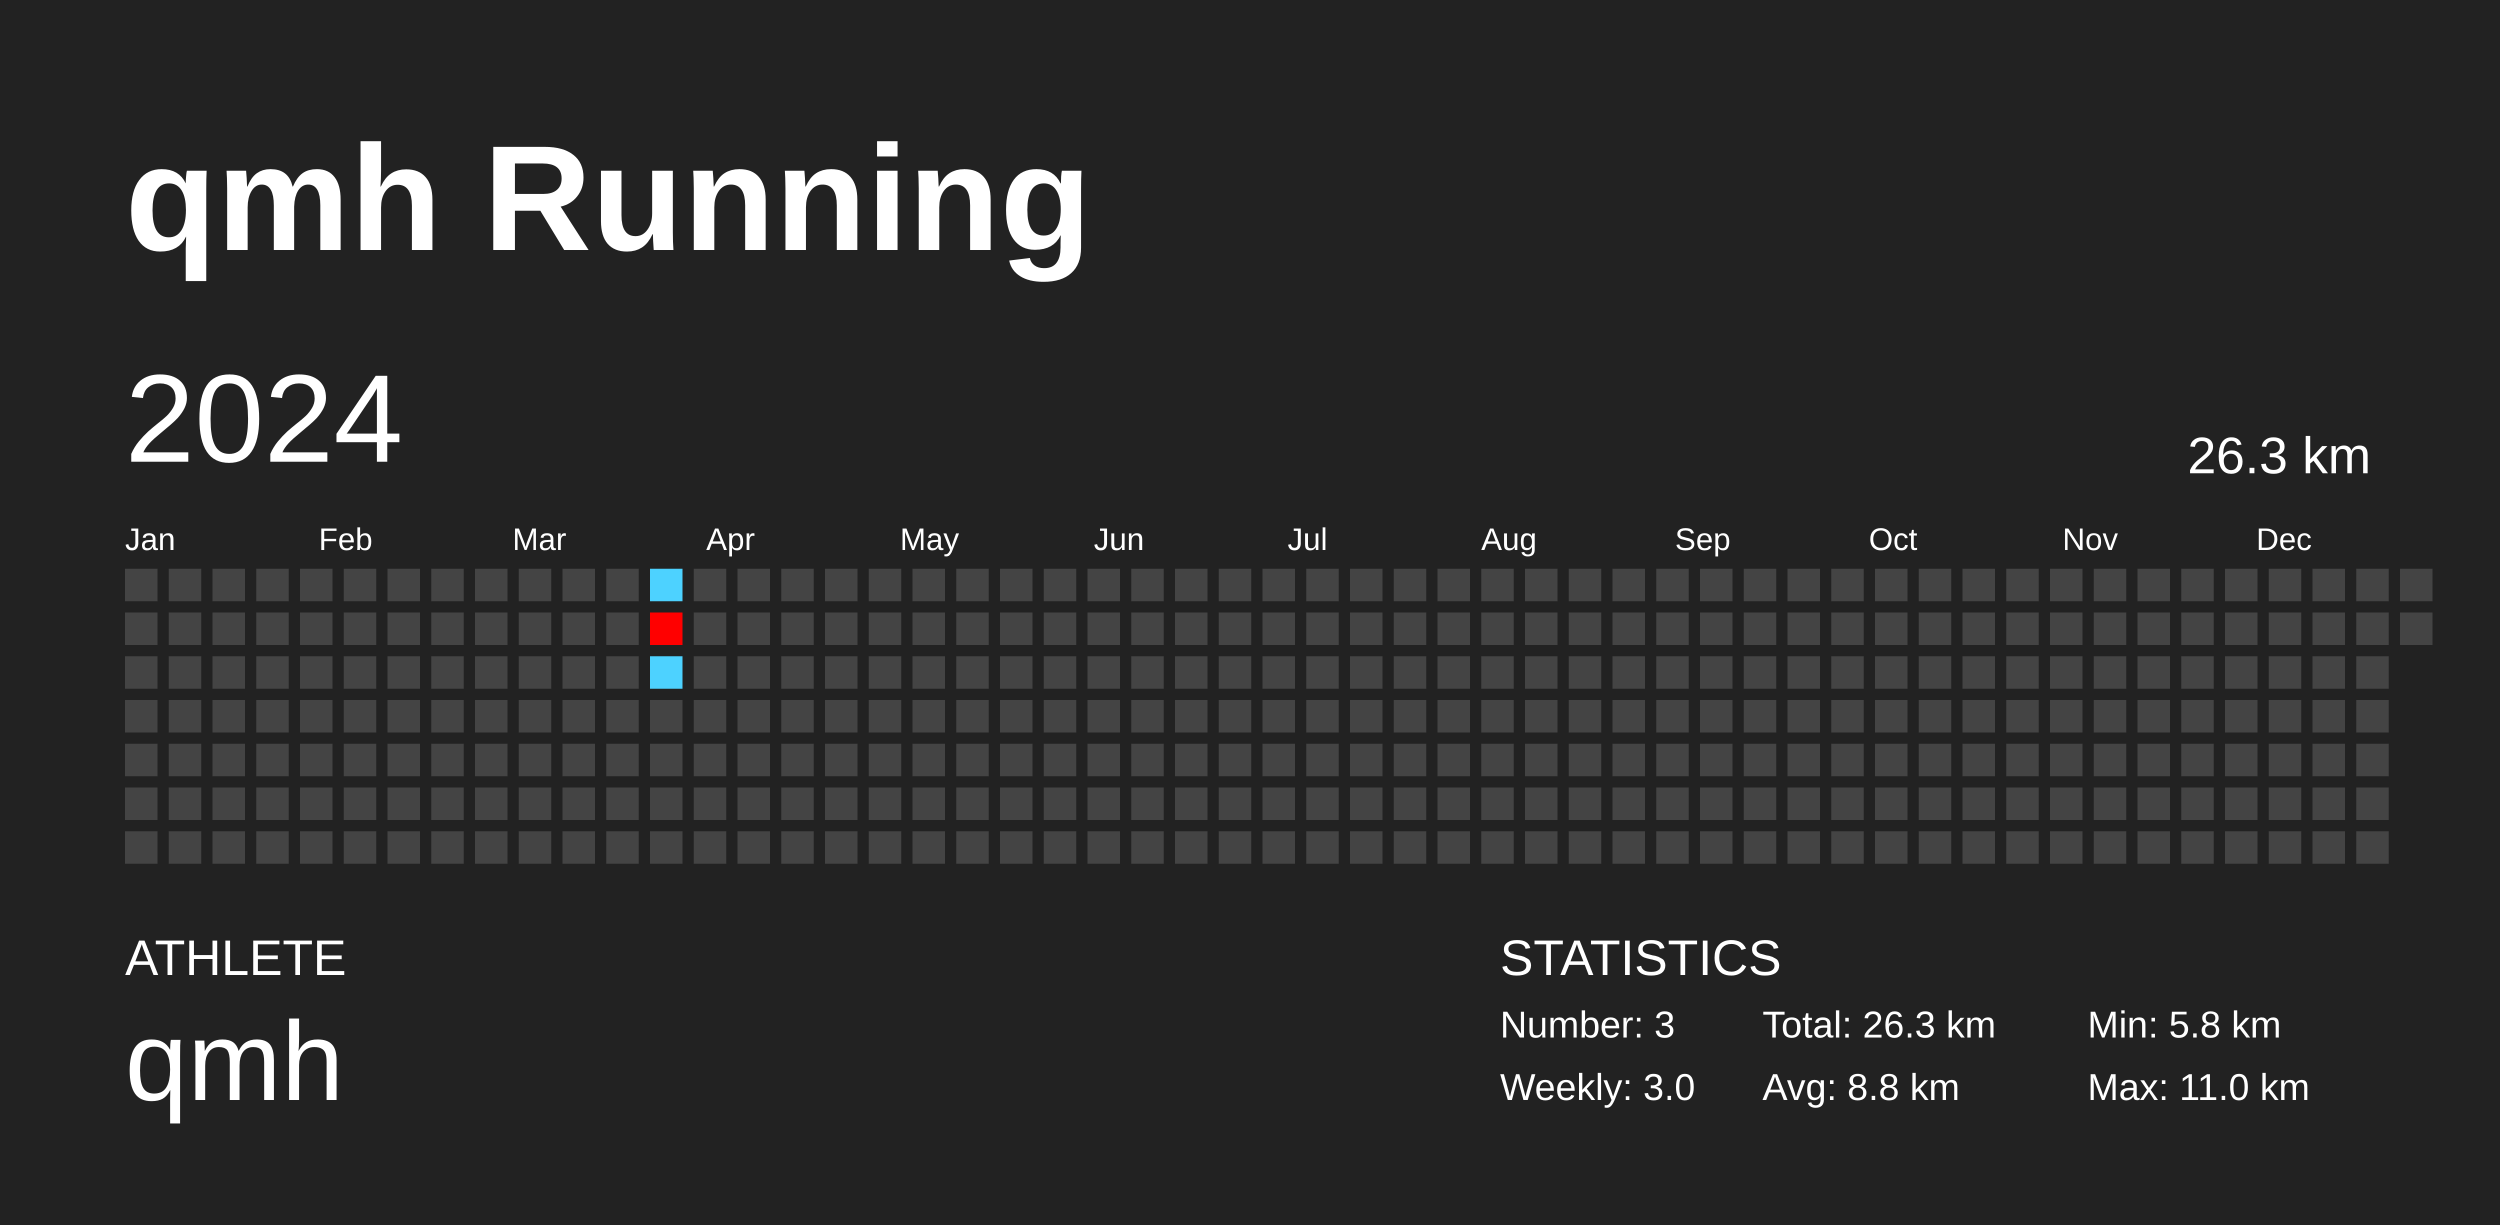
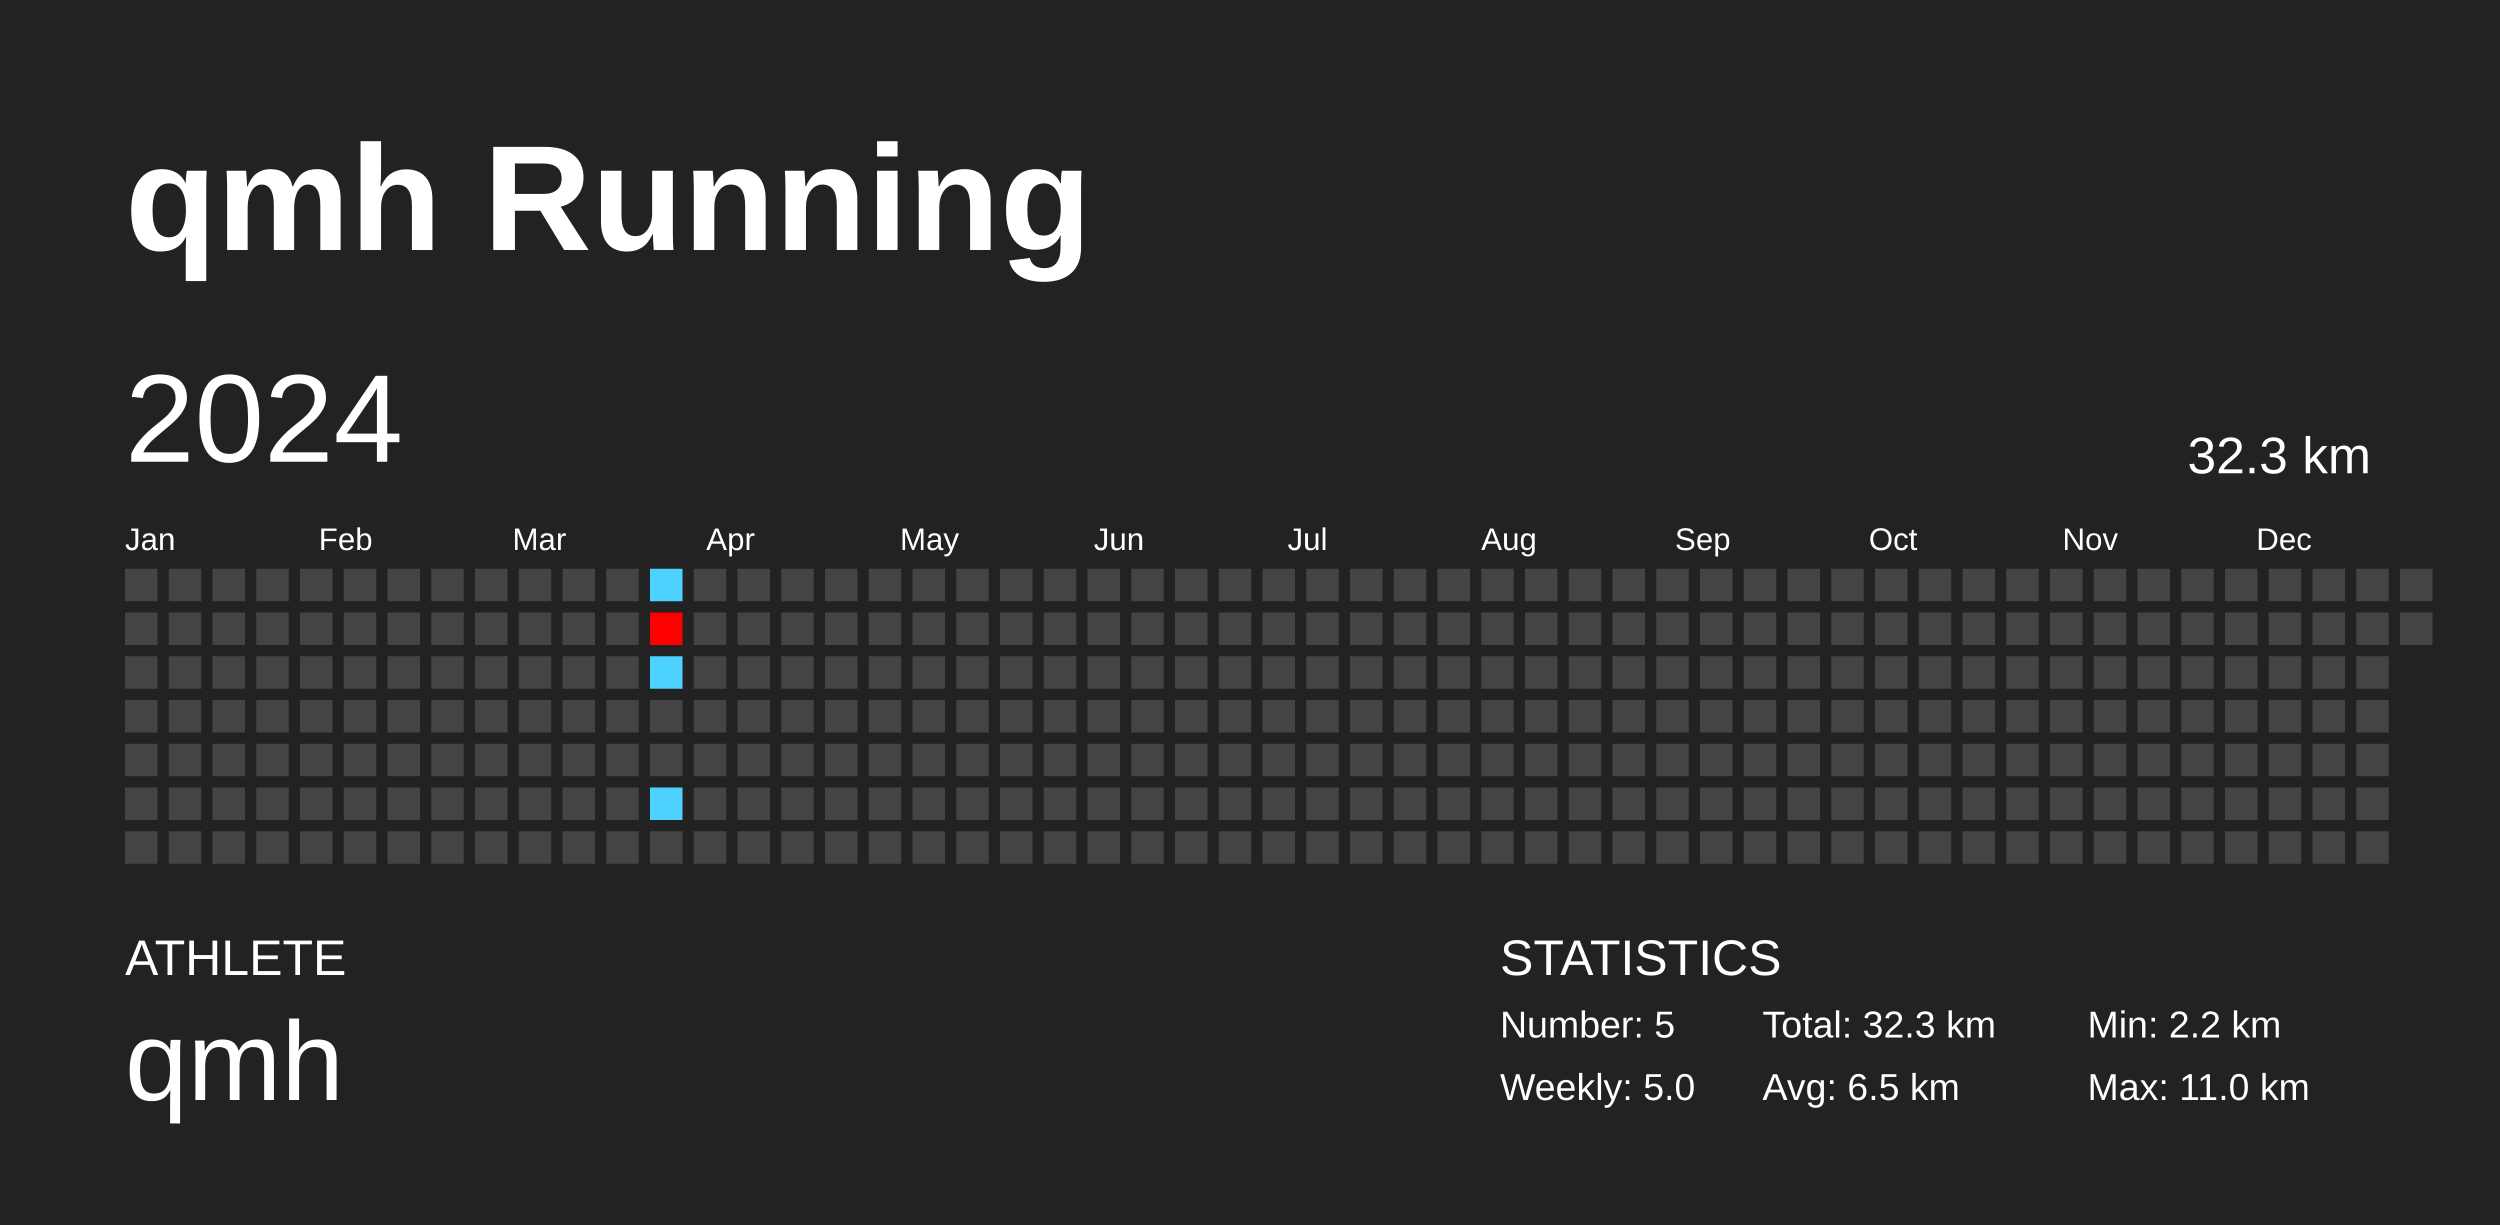
<svg xmlns="http://www.w3.org/2000/svg" baseProfile="full" height="98mm" version="1.1" viewBox="0,0,200,98" width="200mm">
  <defs />
  <rect fill="#222222" height="98" width="200" x="0" y="0" />
  <text fill="#FFFFFF" style="font-size:12px; font-family:Arial; font-weight:bold;" x="10" y="20">qmh Running</text>
  <text fill="#FFFFFF" style="font-size:4px; font-family:Arial" x="10" y="78">ATHLETE</text>
  <text fill="#FFFFFF" style="font-size:9px; font-family:Arial" x="10" y="88">qmh</text>
  <text fill="#FFFFFF" style="font-size:4px; font-family:Arial" x="120" y="78">STATISTICS</text>
-   <text fill="#FFFFFF" style="font-size:3px; font-family:Arial" x="120" y="83">Number: 3</text>
-   <text fill="#FFFFFF" style="font-size:3px; font-family:Arial" x="120" y="88">Weekly: 3.0</text>
-   <text fill="#FFFFFF" style="font-size:3px; font-family:Arial" x="141" y="83">Total: 26.3 km</text>
-   <text fill="#FFFFFF" style="font-size:3px; font-family:Arial" x="141" y="88">Avg: 8.8 km</text>
-   <text fill="#FFFFFF" style="font-size:3px; font-family:Arial" x="167" y="83">Min: 5.8 km</text>
+   <text fill="#FFFFFF" style="font-size:3px; font-family:Arial" x="120" y="83">Number: 5</text>
+   <text fill="#FFFFFF" style="font-size:3px; font-family:Arial" x="120" y="88">Weekly: 5.0</text>
+   <text fill="#FFFFFF" style="font-size:3px; font-family:Arial" x="141" y="83">Total: 32.3 km</text>
+   <text fill="#FFFFFF" style="font-size:3px; font-family:Arial" x="141" y="88">Avg: 6.5 km</text>
+   <text fill="#FFFFFF" style="font-size:3px; font-family:Arial" x="167" y="83">Min: 2.2 km</text>
  <text fill="#FFFFFF" style="font-size:3px; font-family:Arial" x="167" y="88">Max: 11.0 km</text>
  <text dominant-baseline="hanging" fill="#FFFFFF" style="font-size:10.0px; font-family:Arial;" x="10" y="30">2024</text>
-   <text dominant-baseline="hanging" fill="#FFFFFF" style="font-size:4.125px; font-family:Arial;" x="175" y="35">26.3 km</text>
+   <text dominant-baseline="hanging" fill="#FFFFFF" style="font-size:4.125px; font-family:Arial;" x="175" y="35">32.3 km</text>
  <text fill="#FFFFFF" style="font-size:2.5px; font-family:Arial" x="10.0" y="44">Jan</text>
  <text fill="#FFFFFF" style="font-size:2.5px; font-family:Arial" x="25.5" y="44">Feb</text>
  <text fill="#FFFFFF" style="font-size:2.5px; font-family:Arial" x="41.0" y="44">Mar</text>
  <text fill="#FFFFFF" style="font-size:2.5px; font-family:Arial" x="56.5" y="44">Apr</text>
  <text fill="#FFFFFF" style="font-size:2.5px; font-family:Arial" x="72.0" y="44">May</text>
  <text fill="#FFFFFF" style="font-size:2.5px; font-family:Arial" x="87.5" y="44">Jun</text>
  <text fill="#FFFFFF" style="font-size:2.5px; font-family:Arial" x="103.0" y="44">Jul</text>
  <text fill="#FFFFFF" style="font-size:2.5px; font-family:Arial" x="118.5" y="44">Aug</text>
  <text fill="#FFFFFF" style="font-size:2.5px; font-family:Arial" x="134.0" y="44">Sep</text>
  <text fill="#FFFFFF" style="font-size:2.5px; font-family:Arial" x="149.5" y="44">Oct</text>
  <text fill="#FFFFFF" style="font-size:2.5px; font-family:Arial" x="165.0" y="44">Nov</text>
  <text fill="#FFFFFF" style="font-size:2.5px; font-family:Arial" x="180.5" y="44">Dec</text>
  <rect fill="#444444" height="2.6" width="2.6" x="10.0" y="45.5" />
  <rect fill="#444444" height="2.6" width="2.6" x="10.0" y="49.0" />
  <rect fill="#444444" height="2.6" width="2.6" x="10.0" y="52.5" />
  <rect fill="#444444" height="2.6" width="2.6" x="10.0" y="56.0" />
  <rect fill="#444444" height="2.6" width="2.6" x="10.0" y="59.5" />
  <rect fill="#444444" height="2.6" width="2.6" x="10.0" y="63.0" />
  <rect fill="#444444" height="2.6" width="2.6" x="10.0" y="66.5" />
  <rect fill="#444444" height="2.6" width="2.6" x="13.5" y="45.5" />
  <rect fill="#444444" height="2.6" width="2.6" x="13.5" y="49.0" />
  <rect fill="#444444" height="2.6" width="2.6" x="13.5" y="52.5" />
  <rect fill="#444444" height="2.6" width="2.6" x="13.5" y="56.0" />
  <rect fill="#444444" height="2.6" width="2.6" x="13.5" y="59.5" />
  <rect fill="#444444" height="2.6" width="2.6" x="13.5" y="63.0" />
  <rect fill="#444444" height="2.6" width="2.6" x="13.5" y="66.5" />
  <rect fill="#444444" height="2.6" width="2.6" x="17.0" y="45.5" />
  <rect fill="#444444" height="2.6" width="2.6" x="17.0" y="49.0" />
  <rect fill="#444444" height="2.6" width="2.6" x="17.0" y="52.5" />
  <rect fill="#444444" height="2.6" width="2.6" x="17.0" y="56.0" />
  <rect fill="#444444" height="2.6" width="2.6" x="17.0" y="59.5" />
  <rect fill="#444444" height="2.6" width="2.6" x="17.0" y="63.0" />
  <rect fill="#444444" height="2.6" width="2.6" x="17.0" y="66.5" />
  <rect fill="#444444" height="2.6" width="2.6" x="20.5" y="45.5" />
  <rect fill="#444444" height="2.6" width="2.6" x="20.5" y="49.0" />
  <rect fill="#444444" height="2.6" width="2.6" x="20.5" y="52.5" />
  <rect fill="#444444" height="2.6" width="2.6" x="20.5" y="56.0" />
  <rect fill="#444444" height="2.6" width="2.6" x="20.5" y="59.5" />
  <rect fill="#444444" height="2.6" width="2.6" x="20.5" y="63.0" />
  <rect fill="#444444" height="2.6" width="2.6" x="20.5" y="66.5" />
  <rect fill="#444444" height="2.6" width="2.6" x="24.0" y="45.5" />
  <rect fill="#444444" height="2.6" width="2.6" x="24.0" y="49.0" />
  <rect fill="#444444" height="2.6" width="2.6" x="24.0" y="52.5" />
  <rect fill="#444444" height="2.6" width="2.6" x="24.0" y="56.0" />
  <rect fill="#444444" height="2.6" width="2.6" x="24.0" y="59.5" />
  <rect fill="#444444" height="2.6" width="2.6" x="24.0" y="63.0" />
  <rect fill="#444444" height="2.6" width="2.6" x="24.0" y="66.5" />
  <rect fill="#444444" height="2.6" width="2.6" x="27.5" y="45.5" />
  <rect fill="#444444" height="2.6" width="2.6" x="27.5" y="49.0" />
  <rect fill="#444444" height="2.6" width="2.6" x="27.5" y="52.5" />
  <rect fill="#444444" height="2.6" width="2.6" x="27.5" y="56.0" />
  <rect fill="#444444" height="2.6" width="2.6" x="27.5" y="59.5" />
  <rect fill="#444444" height="2.6" width="2.6" x="27.5" y="63.0" />
  <rect fill="#444444" height="2.6" width="2.6" x="27.5" y="66.5" />
  <rect fill="#444444" height="2.6" width="2.6" x="31.0" y="45.5" />
  <rect fill="#444444" height="2.6" width="2.6" x="31.0" y="49.0" />
  <rect fill="#444444" height="2.6" width="2.6" x="31.0" y="52.5" />
  <rect fill="#444444" height="2.6" width="2.6" x="31.0" y="56.0" />
  <rect fill="#444444" height="2.6" width="2.6" x="31.0" y="59.5" />
  <rect fill="#444444" height="2.6" width="2.6" x="31.0" y="63.0" />
  <rect fill="#444444" height="2.6" width="2.6" x="31.0" y="66.5" />
  <rect fill="#444444" height="2.6" width="2.6" x="34.5" y="45.5" />
  <rect fill="#444444" height="2.6" width="2.6" x="34.5" y="49.0" />
  <rect fill="#444444" height="2.6" width="2.6" x="34.5" y="52.5" />
  <rect fill="#444444" height="2.6" width="2.6" x="34.5" y="56.0" />
  <rect fill="#444444" height="2.6" width="2.6" x="34.5" y="59.5" />
  <rect fill="#444444" height="2.6" width="2.6" x="34.5" y="63.0" />
  <rect fill="#444444" height="2.6" width="2.6" x="34.5" y="66.5" />
  <rect fill="#444444" height="2.6" width="2.6" x="38.0" y="45.5" />
  <rect fill="#444444" height="2.6" width="2.6" x="38.0" y="49.0" />
  <rect fill="#444444" height="2.6" width="2.6" x="38.0" y="52.5" />
  <rect fill="#444444" height="2.6" width="2.6" x="38.0" y="56.0" />
  <rect fill="#444444" height="2.6" width="2.6" x="38.0" y="59.5" />
  <rect fill="#444444" height="2.6" width="2.6" x="38.0" y="63.0" />
  <rect fill="#444444" height="2.6" width="2.6" x="38.0" y="66.5" />
  <rect fill="#444444" height="2.6" width="2.6" x="41.5" y="45.5" />
  <rect fill="#444444" height="2.6" width="2.6" x="41.5" y="49.0" />
  <rect fill="#444444" height="2.6" width="2.6" x="41.5" y="52.5" />
  <rect fill="#444444" height="2.6" width="2.6" x="41.5" y="56.0" />
  <rect fill="#444444" height="2.6" width="2.6" x="41.5" y="59.5" />
  <rect fill="#444444" height="2.6" width="2.6" x="41.5" y="63.0" />
  <rect fill="#444444" height="2.6" width="2.6" x="41.5" y="66.5" />
  <rect fill="#444444" height="2.6" width="2.6" x="45.0" y="45.5" />
  <rect fill="#444444" height="2.6" width="2.6" x="45.0" y="49.0" />
  <rect fill="#444444" height="2.6" width="2.6" x="45.0" y="52.5" />
  <rect fill="#444444" height="2.6" width="2.6" x="45.0" y="56.0" />
  <rect fill="#444444" height="2.6" width="2.6" x="45.0" y="59.5" />
  <rect fill="#444444" height="2.6" width="2.6" x="45.0" y="63.0" />
  <rect fill="#444444" height="2.6" width="2.6" x="45.0" y="66.5" />
  <rect fill="#444444" height="2.6" width="2.6" x="48.5" y="45.5" />
  <rect fill="#444444" height="2.6" width="2.6" x="48.5" y="49.0" />
  <rect fill="#444444" height="2.6" width="2.6" x="48.5" y="52.5" />
  <rect fill="#444444" height="2.6" width="2.6" x="48.5" y="56.0" />
  <rect fill="#444444" height="2.6" width="2.6" x="48.5" y="59.5" />
  <rect fill="#444444" height="2.6" width="2.6" x="48.5" y="63.0" />
  <rect fill="#444444" height="2.6" width="2.6" x="48.5" y="66.5" />
  <rect fill="#4dd2ff" height="2.6" width="2.6" x="52.0" y="45.5" />
  <rect fill="#ff0000" height="2.6" width="2.6" x="52.0" y="49.0" />
  <rect fill="#4dd2ff" height="2.6" width="2.6" x="52.0" y="52.5" />
  <rect fill="#444444" height="2.6" width="2.6" x="52.0" y="56.0" />
  <rect fill="#444444" height="2.6" width="2.6" x="52.0" y="59.5" />
-   <rect fill="#444444" height="2.6" width="2.6" x="52.0" y="63.0" />
+   <rect fill="#4dd2ff" height="2.6" width="2.6" x="52.0" y="63.0" />
  <rect fill="#444444" height="2.6" width="2.6" x="52.0" y="66.5" />
  <rect fill="#444444" height="2.6" width="2.6" x="55.5" y="45.5" />
  <rect fill="#444444" height="2.6" width="2.6" x="55.5" y="49.0" />
  <rect fill="#444444" height="2.6" width="2.6" x="55.5" y="52.5" />
  <rect fill="#444444" height="2.6" width="2.6" x="55.5" y="56.0" />
  <rect fill="#444444" height="2.6" width="2.6" x="55.5" y="59.5" />
  <rect fill="#444444" height="2.6" width="2.6" x="55.5" y="63.0" />
  <rect fill="#444444" height="2.6" width="2.6" x="55.5" y="66.5" />
  <rect fill="#444444" height="2.6" width="2.6" x="59.0" y="45.5" />
  <rect fill="#444444" height="2.6" width="2.6" x="59.0" y="49.0" />
  <rect fill="#444444" height="2.6" width="2.6" x="59.0" y="52.5" />
  <rect fill="#444444" height="2.6" width="2.6" x="59.0" y="56.0" />
  <rect fill="#444444" height="2.6" width="2.6" x="59.0" y="59.5" />
  <rect fill="#444444" height="2.6" width="2.6" x="59.0" y="63.0" />
  <rect fill="#444444" height="2.6" width="2.6" x="59.0" y="66.5" />
  <rect fill="#444444" height="2.6" width="2.6" x="62.5" y="45.5" />
  <rect fill="#444444" height="2.6" width="2.6" x="62.5" y="49.0" />
  <rect fill="#444444" height="2.6" width="2.6" x="62.5" y="52.5" />
  <rect fill="#444444" height="2.6" width="2.6" x="62.5" y="56.0" />
  <rect fill="#444444" height="2.6" width="2.6" x="62.5" y="59.5" />
  <rect fill="#444444" height="2.6" width="2.6" x="62.5" y="63.0" />
  <rect fill="#444444" height="2.6" width="2.6" x="62.5" y="66.5" />
  <rect fill="#444444" height="2.6" width="2.6" x="66.0" y="45.5" />
  <rect fill="#444444" height="2.6" width="2.6" x="66.0" y="49.0" />
  <rect fill="#444444" height="2.6" width="2.6" x="66.0" y="52.5" />
  <rect fill="#444444" height="2.6" width="2.6" x="66.0" y="56.0" />
  <rect fill="#444444" height="2.6" width="2.6" x="66.0" y="59.5" />
  <rect fill="#444444" height="2.6" width="2.6" x="66.0" y="63.0" />
  <rect fill="#444444" height="2.6" width="2.6" x="66.0" y="66.5" />
  <rect fill="#444444" height="2.6" width="2.6" x="69.5" y="45.5" />
  <rect fill="#444444" height="2.6" width="2.6" x="69.5" y="49.0" />
  <rect fill="#444444" height="2.6" width="2.6" x="69.5" y="52.5" />
  <rect fill="#444444" height="2.6" width="2.6" x="69.5" y="56.0" />
  <rect fill="#444444" height="2.6" width="2.6" x="69.5" y="59.5" />
  <rect fill="#444444" height="2.6" width="2.6" x="69.5" y="63.0" />
  <rect fill="#444444" height="2.6" width="2.6" x="69.5" y="66.5" />
  <rect fill="#444444" height="2.6" width="2.6" x="73.0" y="45.5" />
  <rect fill="#444444" height="2.6" width="2.6" x="73.0" y="49.0" />
  <rect fill="#444444" height="2.6" width="2.6" x="73.0" y="52.5" />
  <rect fill="#444444" height="2.6" width="2.6" x="73.0" y="56.0" />
  <rect fill="#444444" height="2.6" width="2.6" x="73.0" y="59.5" />
  <rect fill="#444444" height="2.6" width="2.6" x="73.0" y="63.0" />
  <rect fill="#444444" height="2.6" width="2.6" x="73.0" y="66.5" />
  <rect fill="#444444" height="2.6" width="2.6" x="76.5" y="45.5" />
  <rect fill="#444444" height="2.6" width="2.6" x="76.5" y="49.0" />
  <rect fill="#444444" height="2.6" width="2.6" x="76.5" y="52.5" />
  <rect fill="#444444" height="2.6" width="2.6" x="76.5" y="56.0" />
  <rect fill="#444444" height="2.6" width="2.6" x="76.5" y="59.5" />
  <rect fill="#444444" height="2.6" width="2.6" x="76.5" y="63.0" />
  <rect fill="#444444" height="2.6" width="2.6" x="76.5" y="66.5" />
  <rect fill="#444444" height="2.6" width="2.6" x="80.0" y="45.5" />
  <rect fill="#444444" height="2.6" width="2.6" x="80.0" y="49.0" />
  <rect fill="#444444" height="2.6" width="2.6" x="80.0" y="52.5" />
  <rect fill="#444444" height="2.6" width="2.6" x="80.0" y="56.0" />
  <rect fill="#444444" height="2.6" width="2.6" x="80.0" y="59.5" />
  <rect fill="#444444" height="2.6" width="2.6" x="80.0" y="63.0" />
  <rect fill="#444444" height="2.6" width="2.6" x="80.0" y="66.5" />
  <rect fill="#444444" height="2.6" width="2.6" x="83.5" y="45.5" />
  <rect fill="#444444" height="2.6" width="2.6" x="83.5" y="49.0" />
  <rect fill="#444444" height="2.6" width="2.6" x="83.5" y="52.5" />
  <rect fill="#444444" height="2.6" width="2.6" x="83.5" y="56.0" />
  <rect fill="#444444" height="2.6" width="2.6" x="83.5" y="59.5" />
  <rect fill="#444444" height="2.6" width="2.6" x="83.5" y="63.0" />
  <rect fill="#444444" height="2.6" width="2.6" x="83.5" y="66.5" />
  <rect fill="#444444" height="2.6" width="2.6" x="87.0" y="45.5" />
  <rect fill="#444444" height="2.6" width="2.6" x="87.0" y="49.0" />
  <rect fill="#444444" height="2.6" width="2.6" x="87.0" y="52.5" />
  <rect fill="#444444" height="2.6" width="2.6" x="87.0" y="56.0" />
  <rect fill="#444444" height="2.6" width="2.6" x="87.0" y="59.5" />
  <rect fill="#444444" height="2.6" width="2.6" x="87.0" y="63.0" />
  <rect fill="#444444" height="2.6" width="2.6" x="87.0" y="66.5" />
  <rect fill="#444444" height="2.6" width="2.6" x="90.5" y="45.5" />
  <rect fill="#444444" height="2.6" width="2.6" x="90.5" y="49.0" />
  <rect fill="#444444" height="2.6" width="2.6" x="90.5" y="52.5" />
  <rect fill="#444444" height="2.6" width="2.6" x="90.5" y="56.0" />
  <rect fill="#444444" height="2.6" width="2.6" x="90.5" y="59.5" />
  <rect fill="#444444" height="2.6" width="2.6" x="90.5" y="63.0" />
  <rect fill="#444444" height="2.6" width="2.6" x="90.5" y="66.5" />
  <rect fill="#444444" height="2.6" width="2.6" x="94.0" y="45.5" />
  <rect fill="#444444" height="2.6" width="2.6" x="94.0" y="49.0" />
  <rect fill="#444444" height="2.6" width="2.6" x="94.0" y="52.5" />
  <rect fill="#444444" height="2.6" width="2.6" x="94.0" y="56.0" />
  <rect fill="#444444" height="2.6" width="2.6" x="94.0" y="59.5" />
  <rect fill="#444444" height="2.6" width="2.6" x="94.0" y="63.0" />
  <rect fill="#444444" height="2.6" width="2.6" x="94.0" y="66.5" />
  <rect fill="#444444" height="2.6" width="2.6" x="97.5" y="45.5" />
  <rect fill="#444444" height="2.6" width="2.6" x="97.5" y="49.0" />
  <rect fill="#444444" height="2.6" width="2.6" x="97.5" y="52.5" />
  <rect fill="#444444" height="2.6" width="2.6" x="97.5" y="56.0" />
  <rect fill="#444444" height="2.6" width="2.6" x="97.5" y="59.5" />
  <rect fill="#444444" height="2.6" width="2.6" x="97.5" y="63.0" />
  <rect fill="#444444" height="2.6" width="2.6" x="97.5" y="66.5" />
  <rect fill="#444444" height="2.6" width="2.6" x="101.0" y="45.5" />
  <rect fill="#444444" height="2.6" width="2.6" x="101.0" y="49.0" />
  <rect fill="#444444" height="2.6" width="2.6" x="101.0" y="52.5" />
  <rect fill="#444444" height="2.6" width="2.6" x="101.0" y="56.0" />
  <rect fill="#444444" height="2.6" width="2.6" x="101.0" y="59.5" />
  <rect fill="#444444" height="2.6" width="2.6" x="101.0" y="63.0" />
  <rect fill="#444444" height="2.6" width="2.6" x="101.0" y="66.5" />
  <rect fill="#444444" height="2.6" width="2.6" x="104.5" y="45.5" />
  <rect fill="#444444" height="2.6" width="2.6" x="104.5" y="49.0" />
  <rect fill="#444444" height="2.6" width="2.6" x="104.5" y="52.5" />
  <rect fill="#444444" height="2.6" width="2.6" x="104.5" y="56.0" />
  <rect fill="#444444" height="2.6" width="2.6" x="104.5" y="59.5" />
  <rect fill="#444444" height="2.6" width="2.6" x="104.5" y="63.0" />
  <rect fill="#444444" height="2.6" width="2.6" x="104.5" y="66.5" />
  <rect fill="#444444" height="2.6" width="2.6" x="108.0" y="45.5" />
  <rect fill="#444444" height="2.6" width="2.6" x="108.0" y="49.0" />
  <rect fill="#444444" height="2.6" width="2.6" x="108.0" y="52.5" />
  <rect fill="#444444" height="2.6" width="2.6" x="108.0" y="56.0" />
  <rect fill="#444444" height="2.6" width="2.6" x="108.0" y="59.5" />
  <rect fill="#444444" height="2.6" width="2.6" x="108.0" y="63.0" />
  <rect fill="#444444" height="2.6" width="2.6" x="108.0" y="66.5" />
  <rect fill="#444444" height="2.6" width="2.6" x="111.5" y="45.5" />
  <rect fill="#444444" height="2.6" width="2.6" x="111.5" y="49.0" />
  <rect fill="#444444" height="2.6" width="2.6" x="111.5" y="52.5" />
  <rect fill="#444444" height="2.6" width="2.6" x="111.5" y="56.0" />
  <rect fill="#444444" height="2.6" width="2.6" x="111.5" y="59.5" />
  <rect fill="#444444" height="2.6" width="2.6" x="111.5" y="63.0" />
  <rect fill="#444444" height="2.6" width="2.6" x="111.5" y="66.5" />
  <rect fill="#444444" height="2.6" width="2.6" x="115.0" y="45.5" />
  <rect fill="#444444" height="2.6" width="2.6" x="115.0" y="49.0" />
  <rect fill="#444444" height="2.6" width="2.6" x="115.0" y="52.5" />
  <rect fill="#444444" height="2.6" width="2.6" x="115.0" y="56.0" />
  <rect fill="#444444" height="2.6" width="2.6" x="115.0" y="59.5" />
  <rect fill="#444444" height="2.6" width="2.6" x="115.0" y="63.0" />
  <rect fill="#444444" height="2.6" width="2.6" x="115.0" y="66.5" />
  <rect fill="#444444" height="2.6" width="2.6" x="118.5" y="45.5" />
  <rect fill="#444444" height="2.6" width="2.6" x="118.5" y="49.0" />
  <rect fill="#444444" height="2.6" width="2.6" x="118.5" y="52.5" />
  <rect fill="#444444" height="2.6" width="2.6" x="118.5" y="56.0" />
  <rect fill="#444444" height="2.6" width="2.6" x="118.5" y="59.5" />
  <rect fill="#444444" height="2.6" width="2.6" x="118.5" y="63.0" />
  <rect fill="#444444" height="2.6" width="2.6" x="118.5" y="66.5" />
  <rect fill="#444444" height="2.6" width="2.6" x="122.0" y="45.5" />
  <rect fill="#444444" height="2.6" width="2.6" x="122.0" y="49.0" />
  <rect fill="#444444" height="2.6" width="2.6" x="122.0" y="52.5" />
  <rect fill="#444444" height="2.6" width="2.6" x="122.0" y="56.0" />
  <rect fill="#444444" height="2.6" width="2.6" x="122.0" y="59.5" />
  <rect fill="#444444" height="2.6" width="2.6" x="122.0" y="63.0" />
  <rect fill="#444444" height="2.6" width="2.6" x="122.0" y="66.5" />
  <rect fill="#444444" height="2.6" width="2.6" x="125.5" y="45.5" />
  <rect fill="#444444" height="2.6" width="2.6" x="125.5" y="49.0" />
  <rect fill="#444444" height="2.6" width="2.6" x="125.5" y="52.5" />
  <rect fill="#444444" height="2.6" width="2.6" x="125.5" y="56.0" />
  <rect fill="#444444" height="2.6" width="2.6" x="125.5" y="59.5" />
  <rect fill="#444444" height="2.6" width="2.6" x="125.5" y="63.0" />
  <rect fill="#444444" height="2.6" width="2.6" x="125.5" y="66.5" />
  <rect fill="#444444" height="2.6" width="2.6" x="129.0" y="45.5" />
  <rect fill="#444444" height="2.6" width="2.6" x="129.0" y="49.0" />
  <rect fill="#444444" height="2.6" width="2.6" x="129.0" y="52.5" />
  <rect fill="#444444" height="2.6" width="2.6" x="129.0" y="56.0" />
  <rect fill="#444444" height="2.6" width="2.6" x="129.0" y="59.5" />
  <rect fill="#444444" height="2.6" width="2.6" x="129.0" y="63.0" />
  <rect fill="#444444" height="2.6" width="2.6" x="129.0" y="66.5" />
  <rect fill="#444444" height="2.6" width="2.6" x="132.5" y="45.5" />
  <rect fill="#444444" height="2.6" width="2.6" x="132.5" y="49.0" />
  <rect fill="#444444" height="2.6" width="2.6" x="132.5" y="52.5" />
  <rect fill="#444444" height="2.6" width="2.6" x="132.5" y="56.0" />
  <rect fill="#444444" height="2.6" width="2.6" x="132.5" y="59.5" />
  <rect fill="#444444" height="2.6" width="2.6" x="132.5" y="63.0" />
  <rect fill="#444444" height="2.6" width="2.6" x="132.5" y="66.5" />
  <rect fill="#444444" height="2.6" width="2.6" x="136.0" y="45.5" />
  <rect fill="#444444" height="2.6" width="2.6" x="136.0" y="49.0" />
  <rect fill="#444444" height="2.6" width="2.6" x="136.0" y="52.5" />
  <rect fill="#444444" height="2.6" width="2.6" x="136.0" y="56.0" />
  <rect fill="#444444" height="2.6" width="2.6" x="136.0" y="59.5" />
  <rect fill="#444444" height="2.6" width="2.6" x="136.0" y="63.0" />
  <rect fill="#444444" height="2.6" width="2.6" x="136.0" y="66.5" />
  <rect fill="#444444" height="2.6" width="2.6" x="139.5" y="45.5" />
  <rect fill="#444444" height="2.6" width="2.6" x="139.5" y="49.0" />
  <rect fill="#444444" height="2.6" width="2.6" x="139.5" y="52.5" />
  <rect fill="#444444" height="2.6" width="2.6" x="139.5" y="56.0" />
  <rect fill="#444444" height="2.6" width="2.6" x="139.5" y="59.5" />
  <rect fill="#444444" height="2.6" width="2.6" x="139.5" y="63.0" />
  <rect fill="#444444" height="2.6" width="2.6" x="139.5" y="66.5" />
  <rect fill="#444444" height="2.6" width="2.6" x="143.0" y="45.5" />
  <rect fill="#444444" height="2.6" width="2.6" x="143.0" y="49.0" />
  <rect fill="#444444" height="2.6" width="2.6" x="143.0" y="52.5" />
  <rect fill="#444444" height="2.6" width="2.6" x="143.0" y="56.0" />
  <rect fill="#444444" height="2.6" width="2.6" x="143.0" y="59.5" />
  <rect fill="#444444" height="2.6" width="2.6" x="143.0" y="63.0" />
  <rect fill="#444444" height="2.6" width="2.6" x="143.0" y="66.5" />
  <rect fill="#444444" height="2.6" width="2.6" x="146.5" y="45.5" />
  <rect fill="#444444" height="2.6" width="2.6" x="146.5" y="49.0" />
  <rect fill="#444444" height="2.6" width="2.6" x="146.5" y="52.5" />
  <rect fill="#444444" height="2.6" width="2.6" x="146.5" y="56.0" />
  <rect fill="#444444" height="2.6" width="2.6" x="146.5" y="59.5" />
  <rect fill="#444444" height="2.6" width="2.6" x="146.5" y="63.0" />
  <rect fill="#444444" height="2.6" width="2.6" x="146.5" y="66.5" />
  <rect fill="#444444" height="2.6" width="2.6" x="150.0" y="45.5" />
  <rect fill="#444444" height="2.6" width="2.6" x="150.0" y="49.0" />
  <rect fill="#444444" height="2.6" width="2.6" x="150.0" y="52.5" />
  <rect fill="#444444" height="2.6" width="2.6" x="150.0" y="56.0" />
  <rect fill="#444444" height="2.6" width="2.6" x="150.0" y="59.5" />
  <rect fill="#444444" height="2.6" width="2.6" x="150.0" y="63.0" />
  <rect fill="#444444" height="2.6" width="2.6" x="150.0" y="66.5" />
  <rect fill="#444444" height="2.6" width="2.6" x="153.5" y="45.5" />
  <rect fill="#444444" height="2.6" width="2.6" x="153.5" y="49.0" />
  <rect fill="#444444" height="2.6" width="2.6" x="153.5" y="52.5" />
  <rect fill="#444444" height="2.6" width="2.6" x="153.5" y="56.0" />
  <rect fill="#444444" height="2.6" width="2.6" x="153.5" y="59.5" />
  <rect fill="#444444" height="2.6" width="2.6" x="153.5" y="63.0" />
  <rect fill="#444444" height="2.6" width="2.6" x="153.5" y="66.5" />
  <rect fill="#444444" height="2.6" width="2.6" x="157.0" y="45.5" />
  <rect fill="#444444" height="2.6" width="2.6" x="157.0" y="49.0" />
  <rect fill="#444444" height="2.6" width="2.6" x="157.0" y="52.5" />
  <rect fill="#444444" height="2.6" width="2.6" x="157.0" y="56.0" />
  <rect fill="#444444" height="2.6" width="2.6" x="157.0" y="59.5" />
  <rect fill="#444444" height="2.6" width="2.6" x="157.0" y="63.0" />
  <rect fill="#444444" height="2.6" width="2.6" x="157.0" y="66.5" />
  <rect fill="#444444" height="2.6" width="2.6" x="160.5" y="45.5" />
  <rect fill="#444444" height="2.6" width="2.6" x="160.5" y="49.0" />
  <rect fill="#444444" height="2.6" width="2.6" x="160.5" y="52.5" />
  <rect fill="#444444" height="2.6" width="2.6" x="160.5" y="56.0" />
  <rect fill="#444444" height="2.6" width="2.6" x="160.5" y="59.5" />
  <rect fill="#444444" height="2.6" width="2.6" x="160.5" y="63.0" />
  <rect fill="#444444" height="2.6" width="2.6" x="160.5" y="66.5" />
  <rect fill="#444444" height="2.6" width="2.6" x="164.0" y="45.5" />
  <rect fill="#444444" height="2.6" width="2.6" x="164.0" y="49.0" />
  <rect fill="#444444" height="2.6" width="2.6" x="164.0" y="52.5" />
  <rect fill="#444444" height="2.6" width="2.6" x="164.0" y="56.0" />
  <rect fill="#444444" height="2.6" width="2.6" x="164.0" y="59.5" />
  <rect fill="#444444" height="2.6" width="2.6" x="164.0" y="63.0" />
  <rect fill="#444444" height="2.6" width="2.6" x="164.0" y="66.5" />
  <rect fill="#444444" height="2.6" width="2.6" x="167.5" y="45.5" />
  <rect fill="#444444" height="2.6" width="2.6" x="167.5" y="49.0" />
  <rect fill="#444444" height="2.6" width="2.6" x="167.5" y="52.5" />
  <rect fill="#444444" height="2.6" width="2.6" x="167.5" y="56.0" />
  <rect fill="#444444" height="2.6" width="2.6" x="167.5" y="59.5" />
  <rect fill="#444444" height="2.6" width="2.6" x="167.5" y="63.0" />
  <rect fill="#444444" height="2.6" width="2.6" x="167.5" y="66.5" />
  <rect fill="#444444" height="2.6" width="2.6" x="171.0" y="45.5" />
  <rect fill="#444444" height="2.6" width="2.6" x="171.0" y="49.0" />
  <rect fill="#444444" height="2.6" width="2.6" x="171.0" y="52.5" />
  <rect fill="#444444" height="2.6" width="2.6" x="171.0" y="56.0" />
  <rect fill="#444444" height="2.6" width="2.6" x="171.0" y="59.5" />
  <rect fill="#444444" height="2.6" width="2.6" x="171.0" y="63.0" />
  <rect fill="#444444" height="2.6" width="2.6" x="171.0" y="66.5" />
  <rect fill="#444444" height="2.6" width="2.6" x="174.5" y="45.5" />
  <rect fill="#444444" height="2.6" width="2.6" x="174.5" y="49.0" />
  <rect fill="#444444" height="2.6" width="2.6" x="174.5" y="52.5" />
  <rect fill="#444444" height="2.6" width="2.6" x="174.5" y="56.0" />
  <rect fill="#444444" height="2.6" width="2.6" x="174.5" y="59.5" />
  <rect fill="#444444" height="2.6" width="2.6" x="174.5" y="63.0" />
  <rect fill="#444444" height="2.6" width="2.6" x="174.5" y="66.5" />
  <rect fill="#444444" height="2.6" width="2.6" x="178.0" y="45.5" />
  <rect fill="#444444" height="2.6" width="2.6" x="178.0" y="49.0" />
  <rect fill="#444444" height="2.6" width="2.6" x="178.0" y="52.5" />
  <rect fill="#444444" height="2.6" width="2.6" x="178.0" y="56.0" />
  <rect fill="#444444" height="2.6" width="2.6" x="178.0" y="59.5" />
  <rect fill="#444444" height="2.6" width="2.6" x="178.0" y="63.0" />
  <rect fill="#444444" height="2.6" width="2.6" x="178.0" y="66.5" />
  <rect fill="#444444" height="2.6" width="2.6" x="181.5" y="45.5" />
  <rect fill="#444444" height="2.6" width="2.6" x="181.5" y="49.0" />
  <rect fill="#444444" height="2.6" width="2.6" x="181.5" y="52.5" />
  <rect fill="#444444" height="2.6" width="2.6" x="181.5" y="56.0" />
  <rect fill="#444444" height="2.6" width="2.6" x="181.5" y="59.5" />
  <rect fill="#444444" height="2.6" width="2.6" x="181.5" y="63.0" />
  <rect fill="#444444" height="2.6" width="2.6" x="181.5" y="66.5" />
  <rect fill="#444444" height="2.6" width="2.6" x="185.0" y="45.5" />
  <rect fill="#444444" height="2.6" width="2.6" x="185.0" y="49.0" />
  <rect fill="#444444" height="2.6" width="2.6" x="185.0" y="52.5" />
  <rect fill="#444444" height="2.6" width="2.6" x="185.0" y="56.0" />
  <rect fill="#444444" height="2.6" width="2.6" x="185.0" y="59.5" />
  <rect fill="#444444" height="2.6" width="2.6" x="185.0" y="63.0" />
  <rect fill="#444444" height="2.6" width="2.6" x="185.0" y="66.5" />
  <rect fill="#444444" height="2.6" width="2.6" x="188.5" y="45.5" />
  <rect fill="#444444" height="2.6" width="2.6" x="188.5" y="49.0" />
  <rect fill="#444444" height="2.6" width="2.6" x="188.5" y="52.5" />
  <rect fill="#444444" height="2.6" width="2.6" x="188.5" y="56.0" />
  <rect fill="#444444" height="2.6" width="2.6" x="188.5" y="59.5" />
  <rect fill="#444444" height="2.6" width="2.6" x="188.5" y="63.0" />
  <rect fill="#444444" height="2.6" width="2.6" x="188.5" y="66.5" />
  <rect fill="#444444" height="2.6" width="2.6" x="192.0" y="45.5" />
  <rect fill="#444444" height="2.6" width="2.6" x="192.0" y="49.0" />
</svg>
